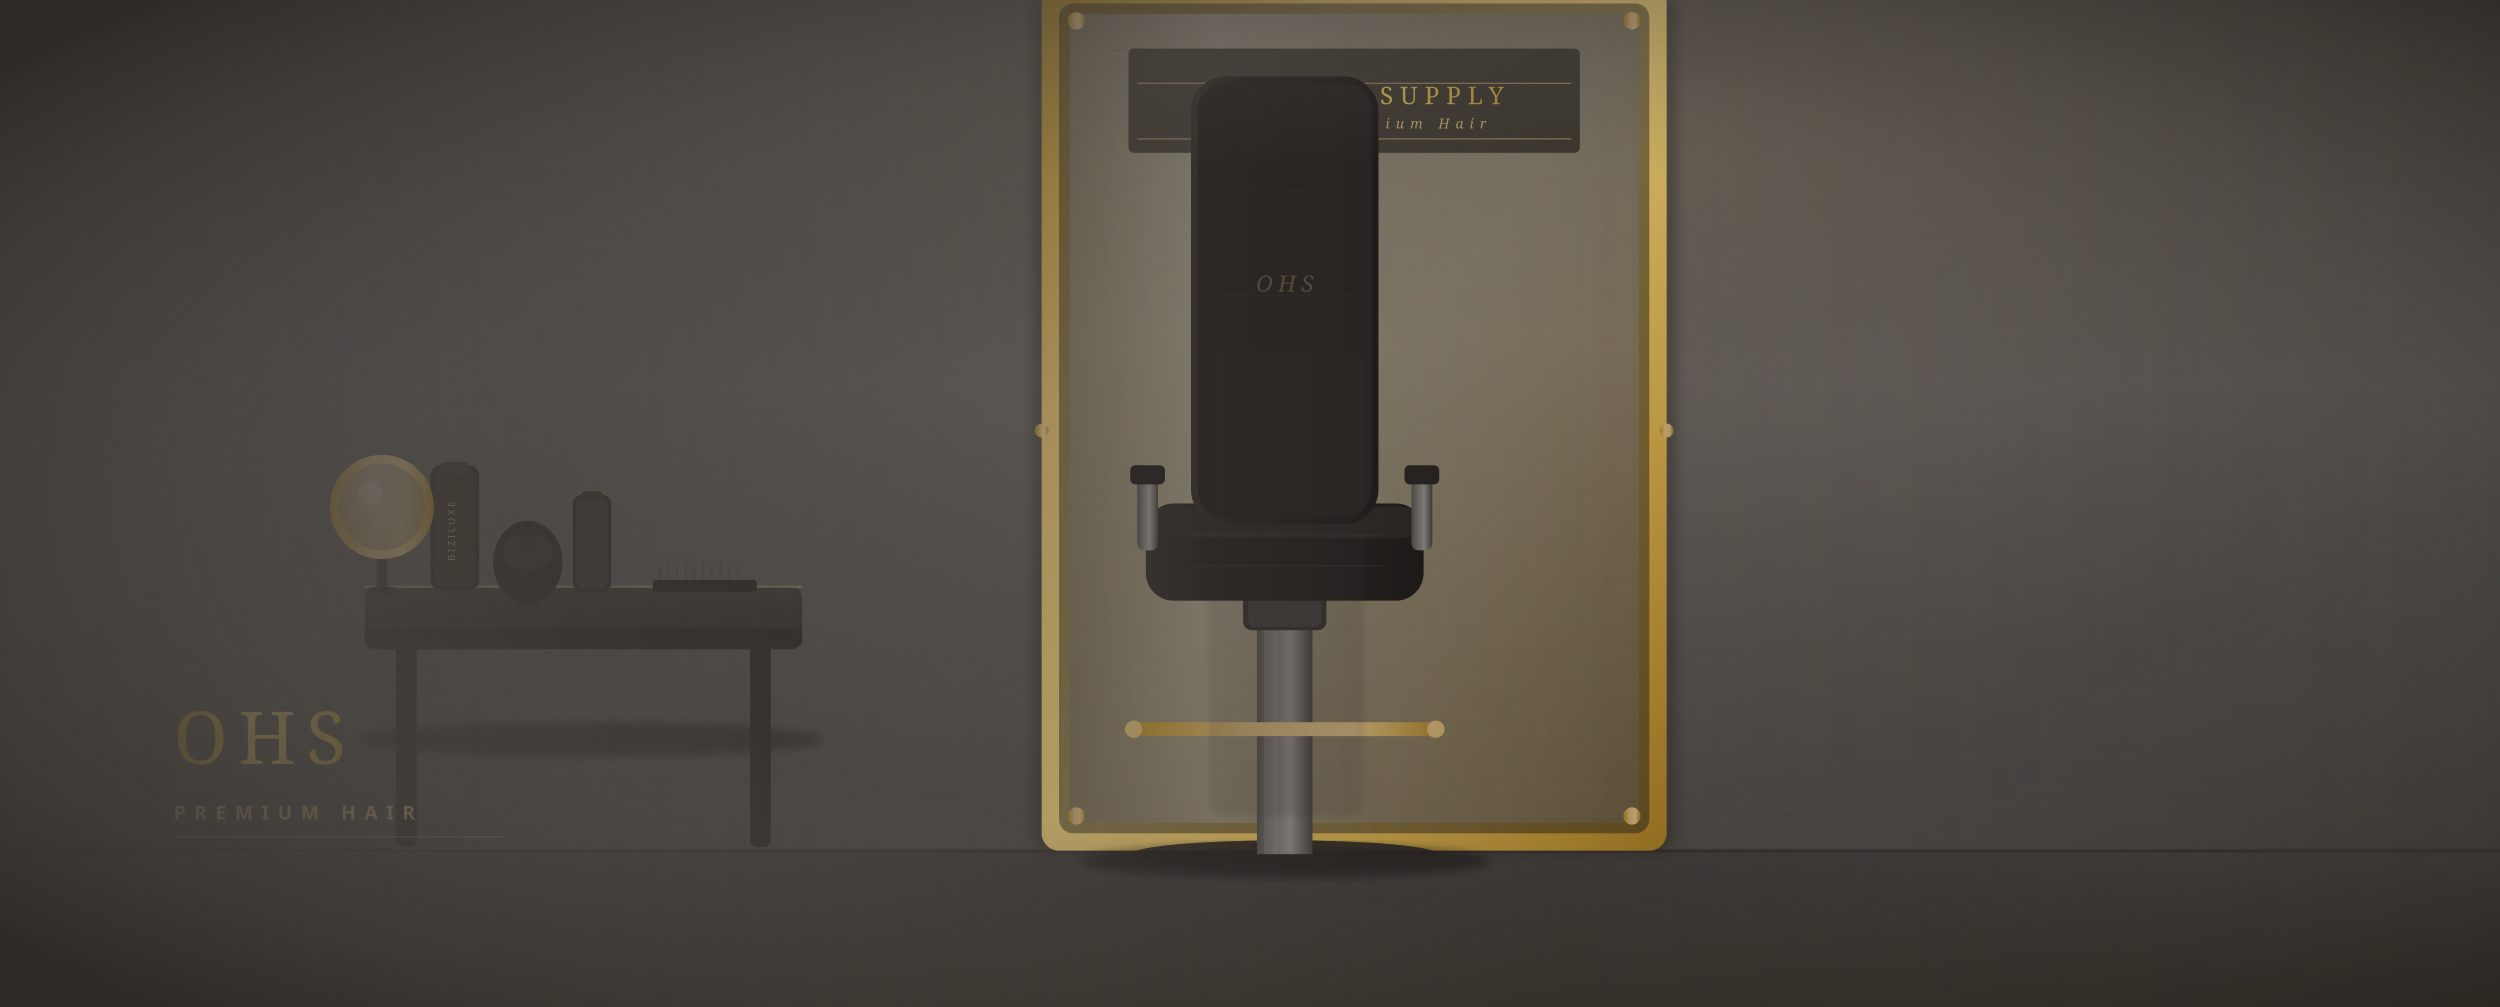
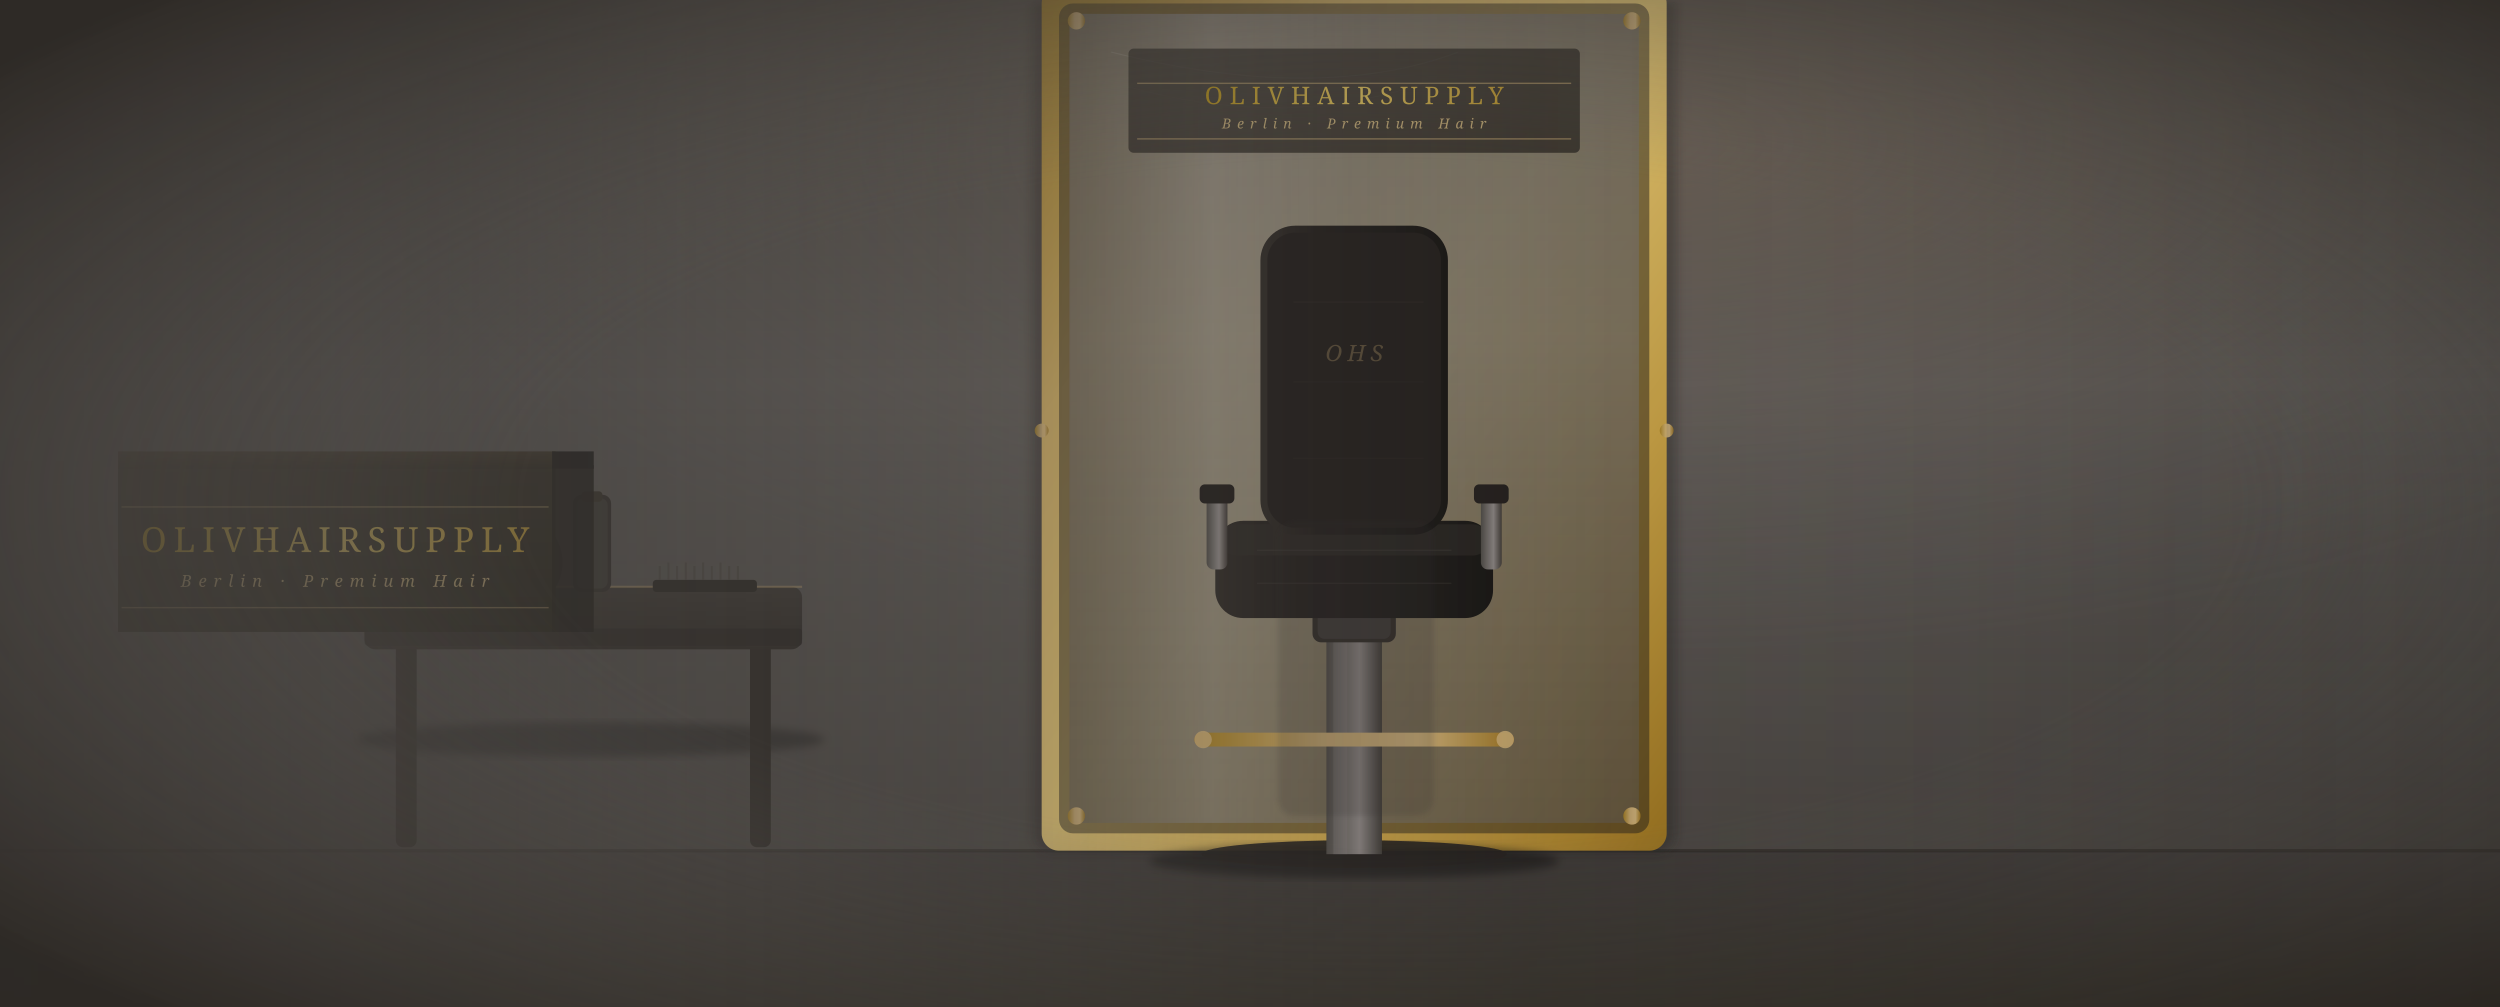
<svg xmlns="http://www.w3.org/2000/svg" viewBox="0 0 1440 580" preserveAspectRatio="xMidYMid slice" width="1440" height="580">
  <defs>
    <linearGradient id="aBg" x1="0" y1="0" x2="1" y2="0">
      <stop offset="0%" stop-color="#424040" />
      <stop offset="28%" stop-color="#555250" />
      <stop offset="54%" stop-color="#5E5A56" />
      <stop offset="78%" stop-color="#575350" />
      <stop offset="100%" stop-color="#4A4744" />
    </linearGradient>
    <linearGradient id="aTop" x1="0" y1="0" x2="0" y2="1">
      <stop offset="0%" stop-color="#1C1810" stop-opacity="0.48" />
      <stop offset="38%" stop-color="#1C1810" stop-opacity="0" />
      <stop offset="100%" stop-color="#100C08" stop-opacity="0.42" />
    </linearGradient>
    <radialGradient id="aKey" cx="65%" cy="14%" r="52%">
      <stop offset="0%" stop-color="#807060" stop-opacity="0.55" />
      <stop offset="100%" stop-color="#5E5A56" stop-opacity="0" />
    </radialGradient>
    <linearGradient id="aFloor" x1="0" y1="0" x2="0" y2="1">
      <stop offset="0%" stop-color="#363230" />
      <stop offset="100%" stop-color="#242018" />
    </linearGradient>
    <linearGradient id="aMirrorSurface" x1="0" y1="0" x2="0" y2="1">
      <stop offset="0%" stop-color="#6A6662" stop-opacity="0.72" />
      <stop offset="40%" stop-color="#7A7672" stop-opacity="0.58" />
      <stop offset="100%" stop-color="#5A5652" stop-opacity="0.48" />
    </linearGradient>
    <linearGradient id="aMirrorFrame" x1="0" y1="0" x2="1" y2="1">
      <stop offset="0%" stop-color="#A07818" />
      <stop offset="25%" stop-color="#D4B060" />
      <stop offset="50%" stop-color="#E8C870" />
      <stop offset="75%" stop-color="#C9A040" />
      <stop offset="100%" stop-color="#9A7018" />
    </linearGradient>
    <linearGradient id="aMirrorSheen" x1="0" y1="0" x2="1" y2="0">
      <stop offset="0%" stop-color="#FFFFFF" stop-opacity="0" />
      <stop offset="25%" stop-color="#FFFFFF" stop-opacity="0.18" />
      <stop offset="50%" stop-color="#FFFFFF" stop-opacity="0.08" />
      <stop offset="100%" stop-color="#FFFFFF" stop-opacity="0" />
    </linearGradient>
    <radialGradient id="aVanMirror" cx="40%" cy="30%" r="60%">
      <stop offset="0%" stop-color="#8A8682" stop-opacity="0.7" />
      <stop offset="100%" stop-color="#5A5652" stop-opacity="0.4" />
    </radialGradient>
    <linearGradient id="aChairL" x1="0" y1="0" x2="1" y2="0">
      <stop offset="0%" stop-color="#282420" />
      <stop offset="30%" stop-color="#1A1614" />
      <stop offset="70%" stop-color="#141210" />
      <stop offset="100%" stop-color="#0E0C0A" />
    </linearGradient>
    <linearGradient id="aChairM" x1="0" y1="0" x2="1" y2="0">
      <stop offset="0%" stop-color="#484440" />
      <stop offset="30%" stop-color="#686460" />
      <stop offset="60%" stop-color="#888280" />
      <stop offset="100%" stop-color="#383430" />
    </linearGradient>
    <linearGradient id="aChairGold" x1="0" y1="0" x2="1" y2="0">
      <stop offset="0%" stop-color="#A07818" />
      <stop offset="40%" stop-color="#C9A96E" />
      <stop offset="70%" stop-color="#D4B478" />
      <stop offset="100%" stop-color="#9A7018" />
    </linearGradient>
    <linearGradient id="aVanity" x1="0" y1="0" x2="0" y2="1">
      <stop offset="0%" stop-color="#201C18" />
      <stop offset="100%" stop-color="#141210" />
    </linearGradient>
    <linearGradient id="aVanityTop" x1="0" y1="0" x2="0" y2="1">
      <stop offset="0%" stop-color="#2E2A26" />
      <stop offset="100%" stop-color="#201C18" />
    </linearGradient>
    <linearGradient id="aGoldT" x1="0" y1="0" x2="1" y2="0">
      <stop offset="0%" stop-color="#B8900A" />
      <stop offset="50%" stop-color="#E8C858" />
      <stop offset="100%" stop-color="#C09828" />
    </linearGradient>
    <linearGradient id="aBkFace" x1="0" y1="0" x2="0" y2="1">
      <stop offset="0%" stop-color="#201C14" />
      <stop offset="100%" stop-color="#121008" />
    </linearGradient>
    <linearGradient id="aBkTop" x1="0" y1="0" x2="0" y2="1">
      <stop offset="0%" stop-color="#2C2418" />
      <stop offset="100%" stop-color="#1C1810" />
    </linearGradient>
    <linearGradient id="aTextOv" x1="0" y1="0" x2="1" y2="0">
      <stop offset="0%" stop-color="#484440" stop-opacity="0.80" />
      <stop offset="30%" stop-color="#504C48" stop-opacity="0.50" />
      <stop offset="62%" stop-color="#5A5652" stop-opacity="0.14" />
      <stop offset="100%" stop-color="#5A5652" stop-opacity="0" />
    </linearGradient>
    <radialGradient id="aVig" cx="55%" cy="50%" r="70%">
      <stop offset="48%" stop-color="#5E5A56" stop-opacity="0" />
      <stop offset="100%" stop-color="#282420" stop-opacity="0.78" />
    </radialGradient>
    <filter id="aSb">
      <feGaussianBlur stdDeviation="2.5" />
    </filter>
    <filter id="aMirBlur">
      <feGaussianBlur stdDeviation="1.5" />
    </filter>
  </defs>
  <rect width="1440" height="580" fill="url(#aBg)" />
  <rect width="1440" height="580" fill="url(#aTop)" />
  <rect width="1440" height="580" fill="url(#aKey)" />
  <rect x="0" y="490" width="1440" height="90" fill="url(#aFloor)" />
  <line x1="0" y1="490" x2="1440" y2="490" stroke="#1A1612" stroke-width="2" opacity="0.5" />
  <rect x="594" y="-8" width="372" height="500" rx="12" fill="#1A1612" opacity="0.35" filter="url(#aSb)" />
  <rect x="600" y="-8" width="360" height="498" rx="10" fill="url(#aMirrorFrame)" />
  <rect x="610" y="2" width="340" height="478" rx="8" fill="#1A1612" opacity="0.5" />
  <rect x="616" y="8" width="328" height="466" rx="6" fill="url(#aMirrorSurface)" />
  <rect x="616" y="8" width="328" height="466" rx="6" fill="url(#aMirrorSheen)" />
  <path d="M 640 30 Q 760 60 840 30" stroke="#FFFFFF" stroke-width="0.6" fill="none" opacity="0.12" />
  <path d="M 650 50 Q 740 75 820 48" stroke="#FFFFFF" stroke-width="0.4" fill="none" opacity="0.08" />
  <rect x="650" y="28" width="260" height="60" rx="3" fill="#1A1612" opacity="0.72" />
  <line x1="655" y1="48" x2="905" y2="48" stroke="#C9A96E" stroke-width="0.8" opacity="0.55" />
  <line x1="655" y1="80" x2="905" y2="80" stroke="#C9A96E" stroke-width="0.8" opacity="0.55" />
  <text x="780" y="60" font-family="'Cormorant Garamond',Georgia,serif" font-size="14" font-weight="300" fill="url(#aGoldT)" text-anchor="middle" letter-spacing="4" opacity="0.95">OLIVHAIRSUPPLY</text>
  <text x="780" y="74" font-family="'Cormorant Garamond',Georgia,serif" font-size="8" font-style="italic" fill="#D4B87A" text-anchor="middle" letter-spacing="3.5" opacity="0.85">Berlin · Premium Hair</text>
  <circle cx="620" cy="12" r="5" fill="url(#aChairGold)" opacity="0.9" />
  <circle cx="940" cy="12" r="5" fill="url(#aChairGold)" opacity="0.9" />
  <circle cx="620" cy="470" r="5" fill="url(#aChairGold)" opacity="0.9" />
  <circle cx="940" cy="470" r="5" fill="url(#aChairGold)" opacity="0.9" />
  <circle cx="600" cy="248" r="4" fill="url(#aChairGold)" opacity="0.85" />
  <circle cx="960" cy="248" r="4" fill="url(#aChairGold)" opacity="0.85" />
-   <ellipse cx="740" cy="496" rx="118" ry="10" fill="#060402" opacity="0.50" filter="url(#aSb)" />
-   <ellipse cx="740" cy="492" rx="88" ry="8" fill="#1A1614" opacity="0.90" />
-   <rect x="724" y="355" width="32" height="137" fill="url(#aChairM)" />
-   <rect x="728" y="355" width="8" height="137" fill="#888280" opacity="0.28" />
-   <rect x="716" y="333" width="48" height="30" rx="5" fill="#282420" />
-   <rect x="719" y="335" width="42" height="26" rx="4" fill="#363230" />
-   <rect x="660" y="290" width="160" height="56" rx="16" fill="url(#aChairL)" />
-   <rect x="662" y="292" width="156" height="18" rx="10" fill="#282420" opacity="0.55" />
-   <line x1="684" y1="308" x2="796" y2="308" stroke="#3A3430" stroke-width="0.8" opacity="0.42" />
-   <line x1="684" y1="326" x2="796" y2="326" stroke="#3A3430" stroke-width="0.8" opacity="0.35" />
-   <rect x="686" y="44" width="108" height="258" rx="20" fill="url(#aChairL)" />
-   <rect x="690" y="48" width="100" height="250" rx="16" fill="#1A1614" />
-   <line x1="705" y1="110" x2="780" y2="110" stroke="#2A2420" stroke-width="0.8" opacity="0.38" />
-   <line x1="705" y1="170" x2="780" y2="170" stroke="#2A2420" stroke-width="0.7" opacity="0.32" />
-   <line x1="705" y1="230" x2="780" y2="230" stroke="#2A2420" stroke-width="0.7" opacity="0.28" />
-   <text x="740" y="168" font-family="'Cormorant Garamond',Georgia,serif" font-size="13" font-style="italic" fill="#C9A96E" text-anchor="middle" letter-spacing="3" opacity="0.32">OHS</text>
-   <rect x="648" y="416" width="184" height="8" rx="4" fill="url(#aChairGold)" />
-   <ellipse cx="653" cy="420" rx="5" ry="5" fill="#C9A96E" opacity="0.90" />
-   <ellipse cx="827" cy="420" rx="5" ry="5" fill="#C9A96E" opacity="0.90" />
-   <rect x="655" y="273" width="12" height="44" rx="4" fill="url(#aChairM)" />
-   <rect x="813" y="273" width="12" height="44" rx="4" fill="url(#aChairM)" />
-   <rect x="651" y="268" width="20" height="11" rx="3" fill="#1A1614" />
-   <rect x="809" y="268" width="20" height="11" rx="3" fill="#1A1614" />
-   <rect x="696" y="200" width="90" height="270" rx="10" fill="#282420" opacity="0.15" filter="url(#aMirBlur)" />
+   <ellipse cx="780" cy="496" rx="118" ry="10" fill="#060402" opacity="0.50" filter="url(#aSb)" />
+   <ellipse cx="780" cy="492" rx="88" ry="8" fill="#1A1614" opacity="0.90" />
+   <rect x="764" y="362" width="32" height="130" fill="url(#aChairM)" />
+   <rect x="768" y="362" width="8" height="130" fill="#888280" opacity="0.28" />
+   <rect x="756" y="340" width="48" height="30" rx="5" fill="#282420" />
+   <rect x="759" y="342" width="42" height="26" rx="4" fill="#363230" />
+   <rect x="700" y="300" width="160" height="56" rx="16" fill="url(#aChairL)" />
+   <rect x="702" y="302" width="156" height="18" rx="10" fill="#282420" opacity="0.55" />
+   <line x1="724" y1="317" x2="836" y2="317" stroke="#3A3430" stroke-width="0.8" opacity="0.42" />
+   <line x1="724" y1="336" x2="836" y2="336" stroke="#3A3430" stroke-width="0.8" opacity="0.35" />
+   <rect x="726" y="130" width="108" height="178" rx="20" fill="url(#aChairL)" />
+   <rect x="730" y="134" width="100" height="170" rx="16" fill="#1A1614" />
+   <line x1="745" y1="174" x2="820" y2="174" stroke="#2A2420" stroke-width="0.8" opacity="0.38" />
+   <line x1="745" y1="220" x2="820" y2="220" stroke="#2A2420" stroke-width="0.7" opacity="0.32" />
+   <line x1="745" y1="264" x2="820" y2="264" stroke="#2A2420" stroke-width="0.7" opacity="0.28" />
+   <text x="780" y="208" font-family="'Cormorant Garamond',Georgia,serif" font-size="13" font-style="italic" fill="#C9A96E" text-anchor="middle" letter-spacing="3" opacity="0.32">OHS</text>
+   <rect x="688" y="422" width="184" height="8" rx="4" fill="url(#aChairGold)" />
+   <ellipse cx="693" cy="426" rx="5" ry="5" fill="#C9A96E" opacity="0.90" />
+   <ellipse cx="867" cy="426" rx="5" ry="5" fill="#C9A96E" opacity="0.90" />
+   <rect x="695" y="284" width="12" height="44" rx="4" fill="url(#aChairM)" />
+   <rect x="853" y="284" width="12" height="44" rx="4" fill="url(#aChairM)" />
+   <rect x="691" y="279" width="20" height="11" rx="3" fill="#1A1614" />
+   <rect x="849" y="279" width="20" height="11" rx="3" fill="#1A1614" />
+   <rect x="736" y="300" width="90" height="170" rx="10" fill="#282420" opacity="0.18" filter="url(#aMirBlur)" />
  <ellipse cx="340" cy="426" rx="135" ry="10" fill="#060402" opacity="0.42" filter="url(#aSb)" />
  <rect x="228" y="368" width="12" height="120" rx="4" fill="#1E1A16" />
  <rect x="432" y="368" width="12" height="120" rx="4" fill="#1E1A16" />
  <rect x="210" y="338" width="252" height="36" rx="6" fill="url(#aVanityTop)" />
  <rect x="210" y="362" width="252" height="10" rx="2" fill="#1A1614" opacity="0.8" />
  <line x1="210" y1="338" x2="462" y2="338" stroke="#C9A96E" stroke-width="1.2" opacity="0.45" />
  <rect x="248" y="268" width="28" height="72" rx="6" fill="#1A1814" />
  <rect x="250" y="270" width="24" height="68" rx="5" fill="#242018" />
  <rect x="254" y="266" width="16" height="8" rx="2" fill="#2A2420" />
  <text x="262" y="306" font-family="'Montserrat',sans-serif" font-size="5.5" fill="#C9A96E" text-anchor="middle" letter-spacing="1.5" transform="rotate(-90,262,306)" opacity="0.72">BIZILUXE</text>
  <ellipse cx="304" cy="324" rx="20" ry="24" fill="#1E1C18" />
  <ellipse cx="304" cy="318" rx="14" ry="10" fill="#2A2824" />
  <rect x="299" y="308" width="10" height="10" rx="2" fill="#242018" />
  <rect x="330" y="285" width="22" height="56" rx="5" fill="#201E1A" />
  <rect x="332" y="287" width="18" height="52" rx="4" fill="#2C2A26" />
  <rect x="335" y="283" width="12" height="6" rx="2" fill="#242018" />
  <rect x="376" y="334" width="60" height="7" rx="2" fill="#1A1814" />
  <g stroke="#3A3630" stroke-width="1.2" opacity="0.6">
    <line x1="380" y1="334" x2="380" y2="326" />
    <line x1="385" y1="334" x2="385" y2="324" />
    <line x1="390" y1="334" x2="390" y2="326" />
    <line x1="395" y1="334" x2="395" y2="324" />
    <line x1="400" y1="334" x2="400" y2="326" />
    <line x1="405" y1="334" x2="405" y2="324" />
    <line x1="410" y1="334" x2="410" y2="326" />
    <line x1="415" y1="334" x2="415" y2="324" />
    <line x1="420" y1="334" x2="420" y2="326" />
    <line x1="425" y1="334" x2="425" y2="326" />
  </g>
  <rect x="217" y="306" width="6" height="35" rx="3" fill="#2A2420" />
  <rect x="212" y="338" width="16" height="5" rx="2" fill="#242018" />
  <circle cx="220" cy="292" r="30" fill="url(#aChairGold)" opacity="0.88" />
  <circle cx="220" cy="292" r="25" fill="url(#aVanMirror)" />
  <circle cx="213" cy="284" r="7" fill="#FFFFFF" opacity="0.10" />
-   <text x="100" y="440" font-family="'Cormorant Garamond',Georgia,serif" font-size="42" font-weight="300" fill="url(#aGoldT)" letter-spacing="6" opacity="0.90">OHS</text>
-   <text x="100" y="472" font-family="'Montserrat',sans-serif" font-size="11" font-weight="600" fill="#D4B87A" letter-spacing="5" opacity="0.78">PREMIUM HAIR</text>
-   <line x1="100" y1="482" x2="290" y2="482" stroke="#C9A96E" stroke-width="0.8" opacity="0.40" />
+   <rect x="68" y="268" width="252" height="96" fill="url(#aBkFace)" />
+   <rect x="68" y="260" width="252" height="10" fill="url(#aBkTop)" />
+   <rect x="318" y="268" width="24" height="96" fill="#0C0A08" opacity="0.9" />
+   <rect x="318" y="260" width="24" height="10" fill="#0A0808" />
+   <line x1="70" y1="292" x2="316" y2="292" stroke="#C9A96E" stroke-width="0.8" opacity="0.44" />
+   <line x1="70" y1="350" x2="316" y2="350" stroke="#C9A96E" stroke-width="0.8" opacity="0.44" />
+   <text x="193" y="318" font-family="'Cormorant Garamond',Georgia,serif" font-size="20" font-weight="300" fill="url(#aGoldT)" text-anchor="middle" letter-spacing="4" opacity="0.96">OLIVHAIRSUPPLY</text>
+   <text x="193" y="338" font-family="'Cormorant Garamond',Georgia,serif" font-size="9.5" font-style="italic" fill="#D4B87A" text-anchor="middle" letter-spacing="4" opacity="0.88">Berlin · Premium Hair</text>
  <rect width="1440" height="580" fill="url(#aTextOv)" />
  <rect width="1440" height="580" fill="url(#aVig)" />
</svg>
